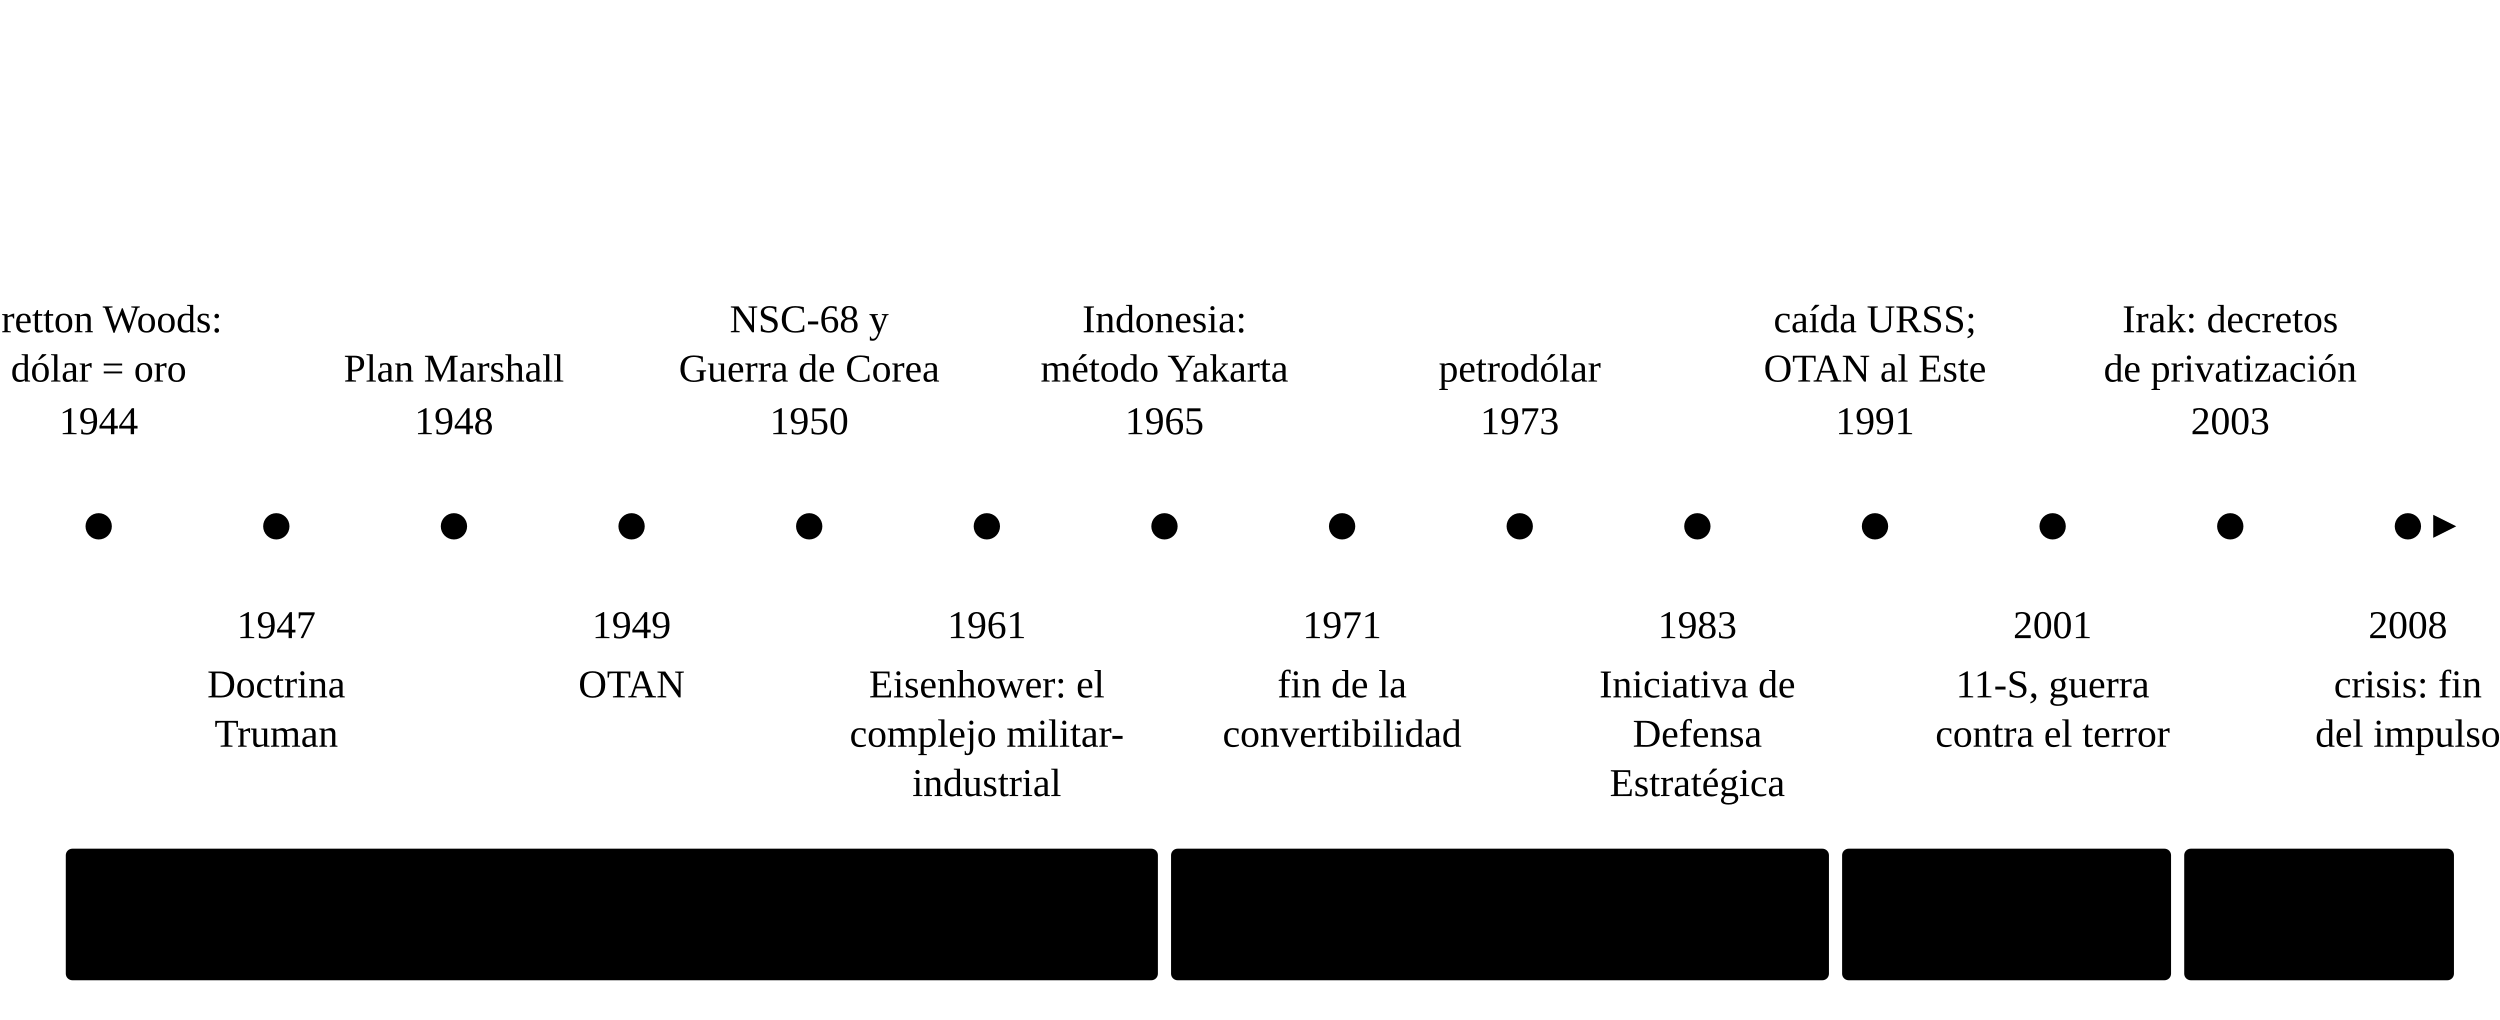
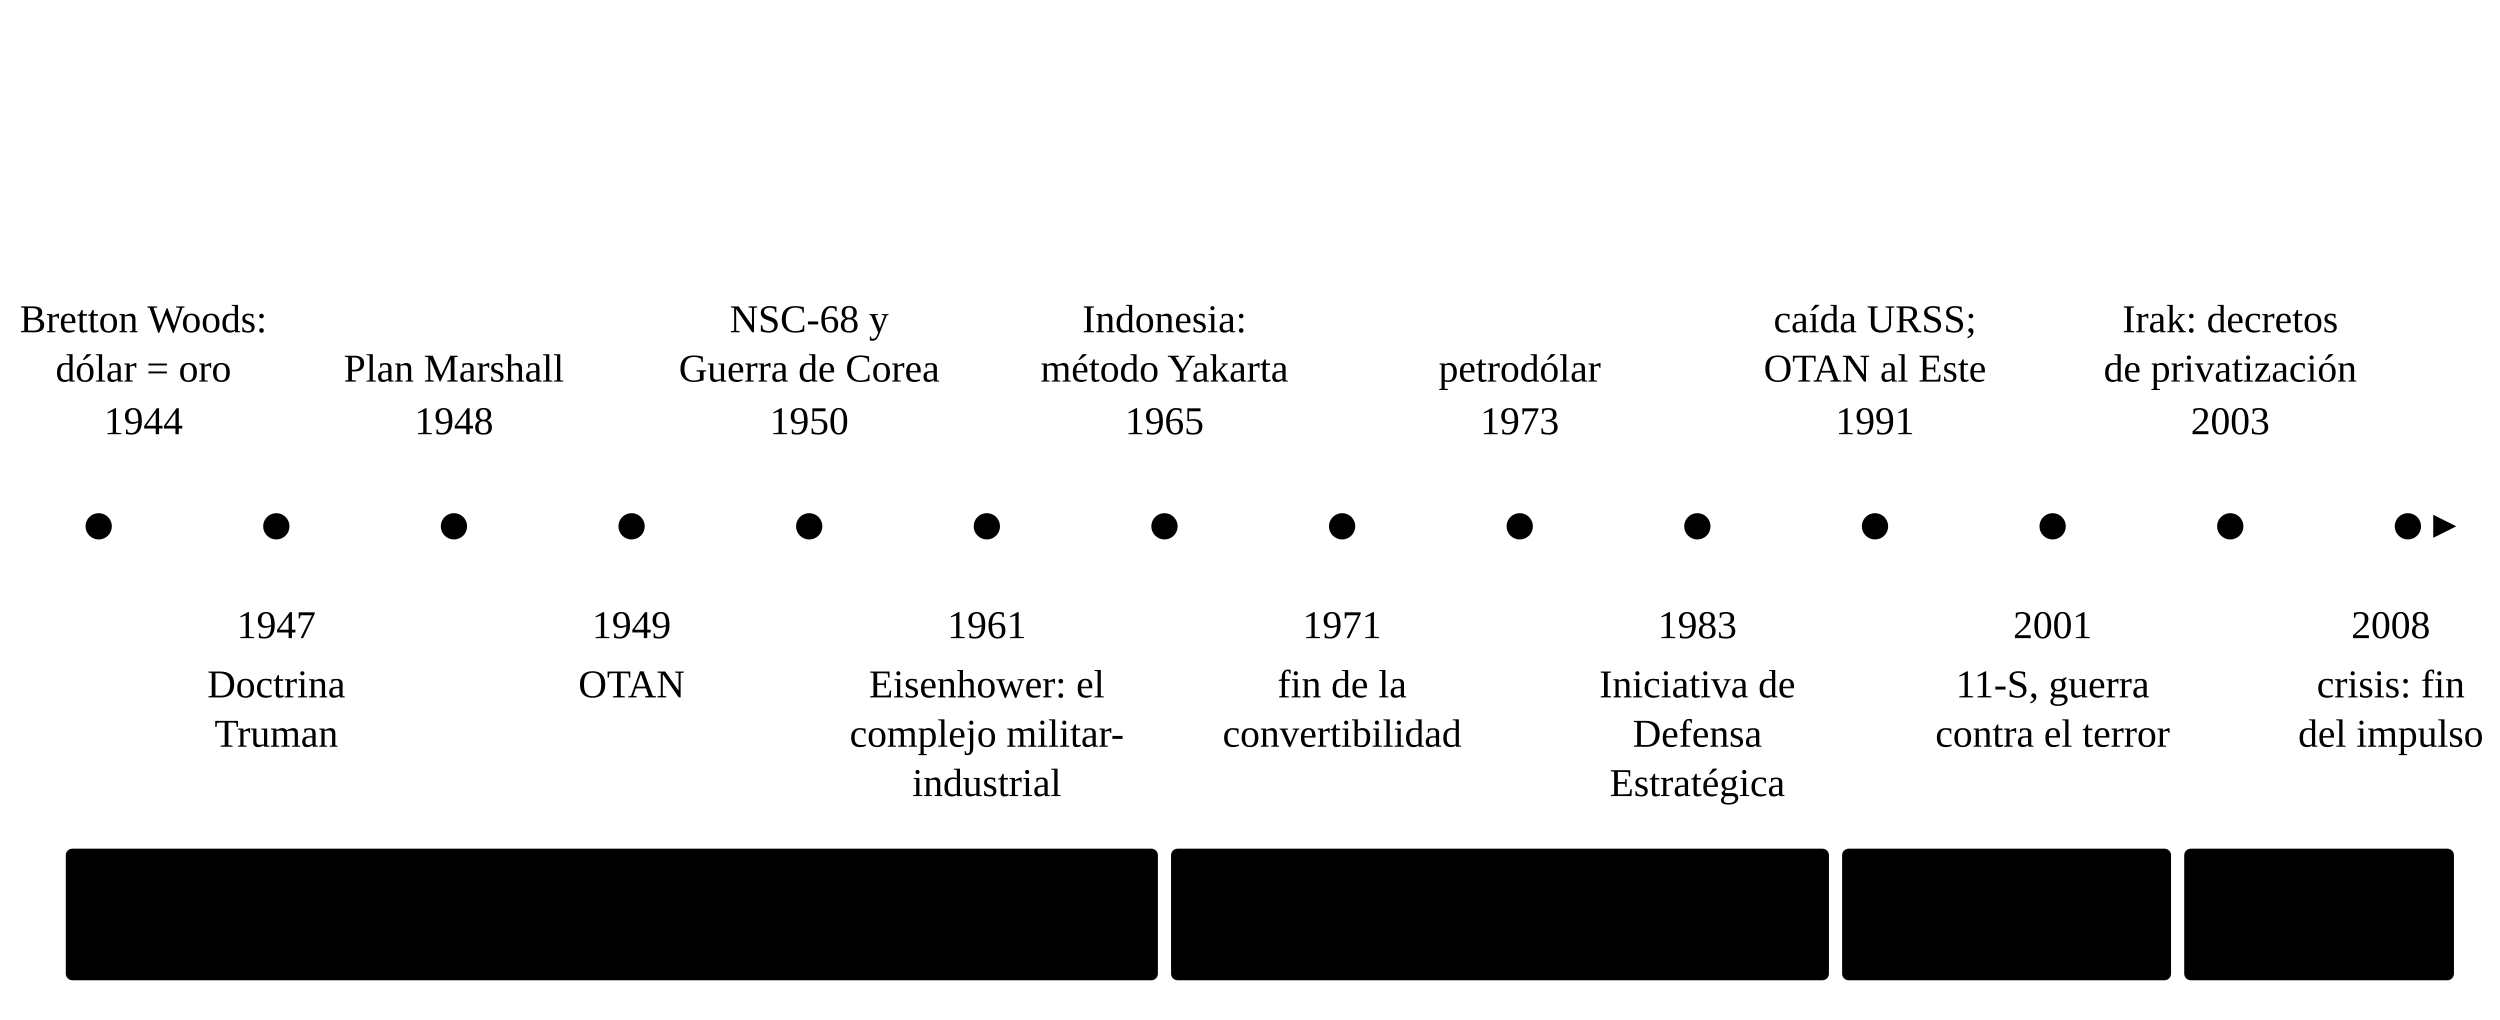
<svg xmlns="http://www.w3.org/2000/svg" aria-label="Línea temporal de la hegemonía estadounidense de 1944 a 2008 con sus hitos y las cuatro fases: contención, rollback, hegemonía sin contrapeso y declive" role="img" viewBox="0 0 760 310">
  <defs>
    <marker id="m5-2-tl" markerHeight="7" markerWidth="7" orient="auto-start-reverse" refX="9" refY="5" viewBox="0 0 10 10">
      <path d="M0 0L10 5L0 10z" class="sv-arrow" />
    </marker>
  </defs>
  <path class="sv-line" d="M14 160 L746 160" marker-end="url(#m5-2-tl)" />
  <path class="sv-line-dash" d="M30 160 L30 140" />
  <circle class="sv-dot" cx="30" cy="160" r="4" />
-   <text class="sv-t3" text-anchor="middle" x="30" y="132">1944</text>
-   <text class="sv-t2" text-anchor="middle" x="30" y="101">Bretton Woods:</text>
-   <text class="sv-t2" text-anchor="middle" x="30" y="116">dólar = oro</text>
+   <text class="sv-t3" text-anchor="middle" x="30" y="132" style="transform:translateX(13.6px)">1944</text>
+   <text class="sv-t2" text-anchor="middle" x="30" y="101" style="transform:translateX(13.6px)">Bretton Woods:</text>
+   <text class="sv-t2" text-anchor="middle" x="30" y="116" style="transform:translateX(13.6px)">dólar = oro</text>
  <path class="sv-line-dash" d="M84 160 L84 180" />
  <circle class="sv-dot-b" cx="84" cy="160" r="4" />
  <text class="sv-t3" text-anchor="middle" x="84" y="194">1947</text>
  <text class="sv-t2" text-anchor="middle" x="84" y="212">Doctrina</text>
  <text class="sv-t2" text-anchor="middle" x="84" y="227">Truman</text>
  <path class="sv-line-dash" d="M138 160 L138 140" />
  <circle class="sv-dot" cx="138" cy="160" r="4" />
  <text class="sv-t3" text-anchor="middle" x="138" y="132">1948</text>
  <text class="sv-t2" text-anchor="middle" x="138" y="116">Plan Marshall</text>
  <path class="sv-line-dash" d="M192 160 L192 180" />
  <circle class="sv-dot-b" cx="192" cy="160" r="4" />
  <text class="sv-t3" text-anchor="middle" x="192" y="194">1949</text>
  <text class="sv-t2" text-anchor="middle" x="192" y="212">OTAN</text>
  <path class="sv-line-dash" d="M246 160 L246 140" />
  <circle class="sv-dot" cx="246" cy="160" r="4" />
  <text class="sv-t3" text-anchor="middle" x="246" y="132">1950</text>
  <text class="sv-t2" text-anchor="middle" x="246" y="101">NSC-68 y</text>
  <text class="sv-t2" text-anchor="middle" x="246" y="116">Guerra de Corea</text>
  <path class="sv-line-dash" d="M300 160 L300 180" />
  <circle class="sv-dot-b" cx="300" cy="160" r="4" />
  <text class="sv-t3" text-anchor="middle" x="300" y="194">1961</text>
  <text class="sv-t2" text-anchor="middle" x="300" y="212">Eisenhower: el</text>
  <text class="sv-t2" text-anchor="middle" x="300" y="227">complejo militar-</text>
  <text class="sv-t2" text-anchor="middle" x="300" y="242">industrial</text>
  <path class="sv-line-dash" d="M354 160 L354 140" />
  <circle class="sv-dot" cx="354" cy="160" r="4" />
  <text class="sv-t3" text-anchor="middle" x="354" y="132">1965</text>
  <text class="sv-t2" text-anchor="middle" x="354" y="101">Indonesia:</text>
  <text class="sv-t2" text-anchor="middle" x="354" y="116">método Yakarta</text>
  <path class="sv-line-dash" d="M408 160 L408 180" />
  <circle class="sv-dot-b" cx="408" cy="160" r="4" />
  <text class="sv-t3" text-anchor="middle" x="408" y="194">1971</text>
  <text class="sv-t2" text-anchor="middle" x="408" y="212">fin de la</text>
  <text class="sv-t2" text-anchor="middle" x="408" y="227">convertibilidad</text>
  <path class="sv-line-dash" d="M462 160 L462 140" />
  <circle class="sv-dot" cx="462" cy="160" r="4" />
  <text class="sv-t3" text-anchor="middle" x="462" y="132">1973</text>
  <text class="sv-t2" text-anchor="middle" x="462" y="116">petrodólar</text>
  <path class="sv-line-dash" d="M516 160 L516 180" />
  <circle class="sv-dot-b" cx="516" cy="160" r="4" />
  <text class="sv-t3" text-anchor="middle" x="516" y="194">1983</text>
  <text class="sv-t2" text-anchor="middle" x="516" y="212">Iniciativa de</text>
  <text class="sv-t2" text-anchor="middle" x="516" y="227">Defensa</text>
  <text class="sv-t2" text-anchor="middle" x="516" y="242">Estratégica</text>
  <path class="sv-line-dash" d="M570 160 L570 140" />
  <circle class="sv-dot" cx="570" cy="160" r="4" />
  <text class="sv-t3" text-anchor="middle" x="570" y="132">1991</text>
  <text class="sv-t2" text-anchor="middle" x="570" y="101">caída URSS;</text>
  <text class="sv-t2" text-anchor="middle" x="570" y="116">OTAN al Este</text>
  <path class="sv-line-dash" d="M624 160 L624 180" />
  <circle class="sv-dot-b" cx="624" cy="160" r="4" />
  <text class="sv-t3" text-anchor="middle" x="624" y="194">2001</text>
  <text class="sv-t2" text-anchor="middle" x="624" y="212">11-S, guerra</text>
  <text class="sv-t2" text-anchor="middle" x="624" y="227">contra el terror</text>
  <path class="sv-line-dash" d="M678 160 L678 140" />
  <circle class="sv-dot" cx="678" cy="160" r="4" />
  <text class="sv-t3" text-anchor="middle" x="678" y="132">2003</text>
  <text class="sv-t2" text-anchor="middle" x="678" y="101">Irak: decretos</text>
  <text class="sv-t2" text-anchor="middle" x="678" y="116">de privatización</text>
  <path class="sv-line-dash" d="M732 160 L732 180" />
  <circle class="sv-dot-b" cx="732" cy="160" r="4" />
-   <text class="sv-t3" text-anchor="middle" x="732" y="194">2008</text>
-   <text class="sv-t2" text-anchor="middle" x="732" y="212">crisis: fin</text>
-   <text class="sv-t2" text-anchor="middle" x="732" y="227">del impulso</text>
+   <text class="sv-t3" text-anchor="middle" x="732" y="194" style="transform:translateX(-5.2px)">2008</text>
+   <text class="sv-t2" text-anchor="middle" x="732" y="212" style="transform:translateX(-5.2px)">crisis: fin</text>
+   <text class="sv-t2" text-anchor="middle" x="732" y="227" style="transform:translateX(-5.2px)">del impulso</text>
  <rect class="sv-box-green" height="40" rx="2" width="332" x="20" y="258" />
  <text class="sv-t3" text-anchor="middle" x="186" y="274">1945-1965</text>
  <text class="sv-t2" text-anchor="middle" x="186" y="290">contención: concesiones (zanahoria) y palo</text>
  <rect class="sv-box-gold" height="40" rx="2" width="200" x="356" y="258" />
  <text class="sv-t3" text-anchor="middle" x="456" y="274">1965-1991</text>
  <text class="sv-t2" text-anchor="middle" x="456" y="290">rollback y neoliberalismo</text>
  <rect class="sv-box-blue" height="40" rx="2" width="100" x="560" y="258" />
  <text class="sv-t3" text-anchor="middle" x="610" y="274">1991-2008</text>
  <text class="sv-t2" text-anchor="middle" x="610" y="290">sin contrapeso</text>
  <rect class="sv-box-red" height="40" rx="2" width="82" x="664" y="258" />
  <text class="sv-t3" text-anchor="middle" x="705" y="274">2008-hoy</text>
  <text class="sv-t2" text-anchor="middle" x="705" y="290">declive</text>
</svg>
